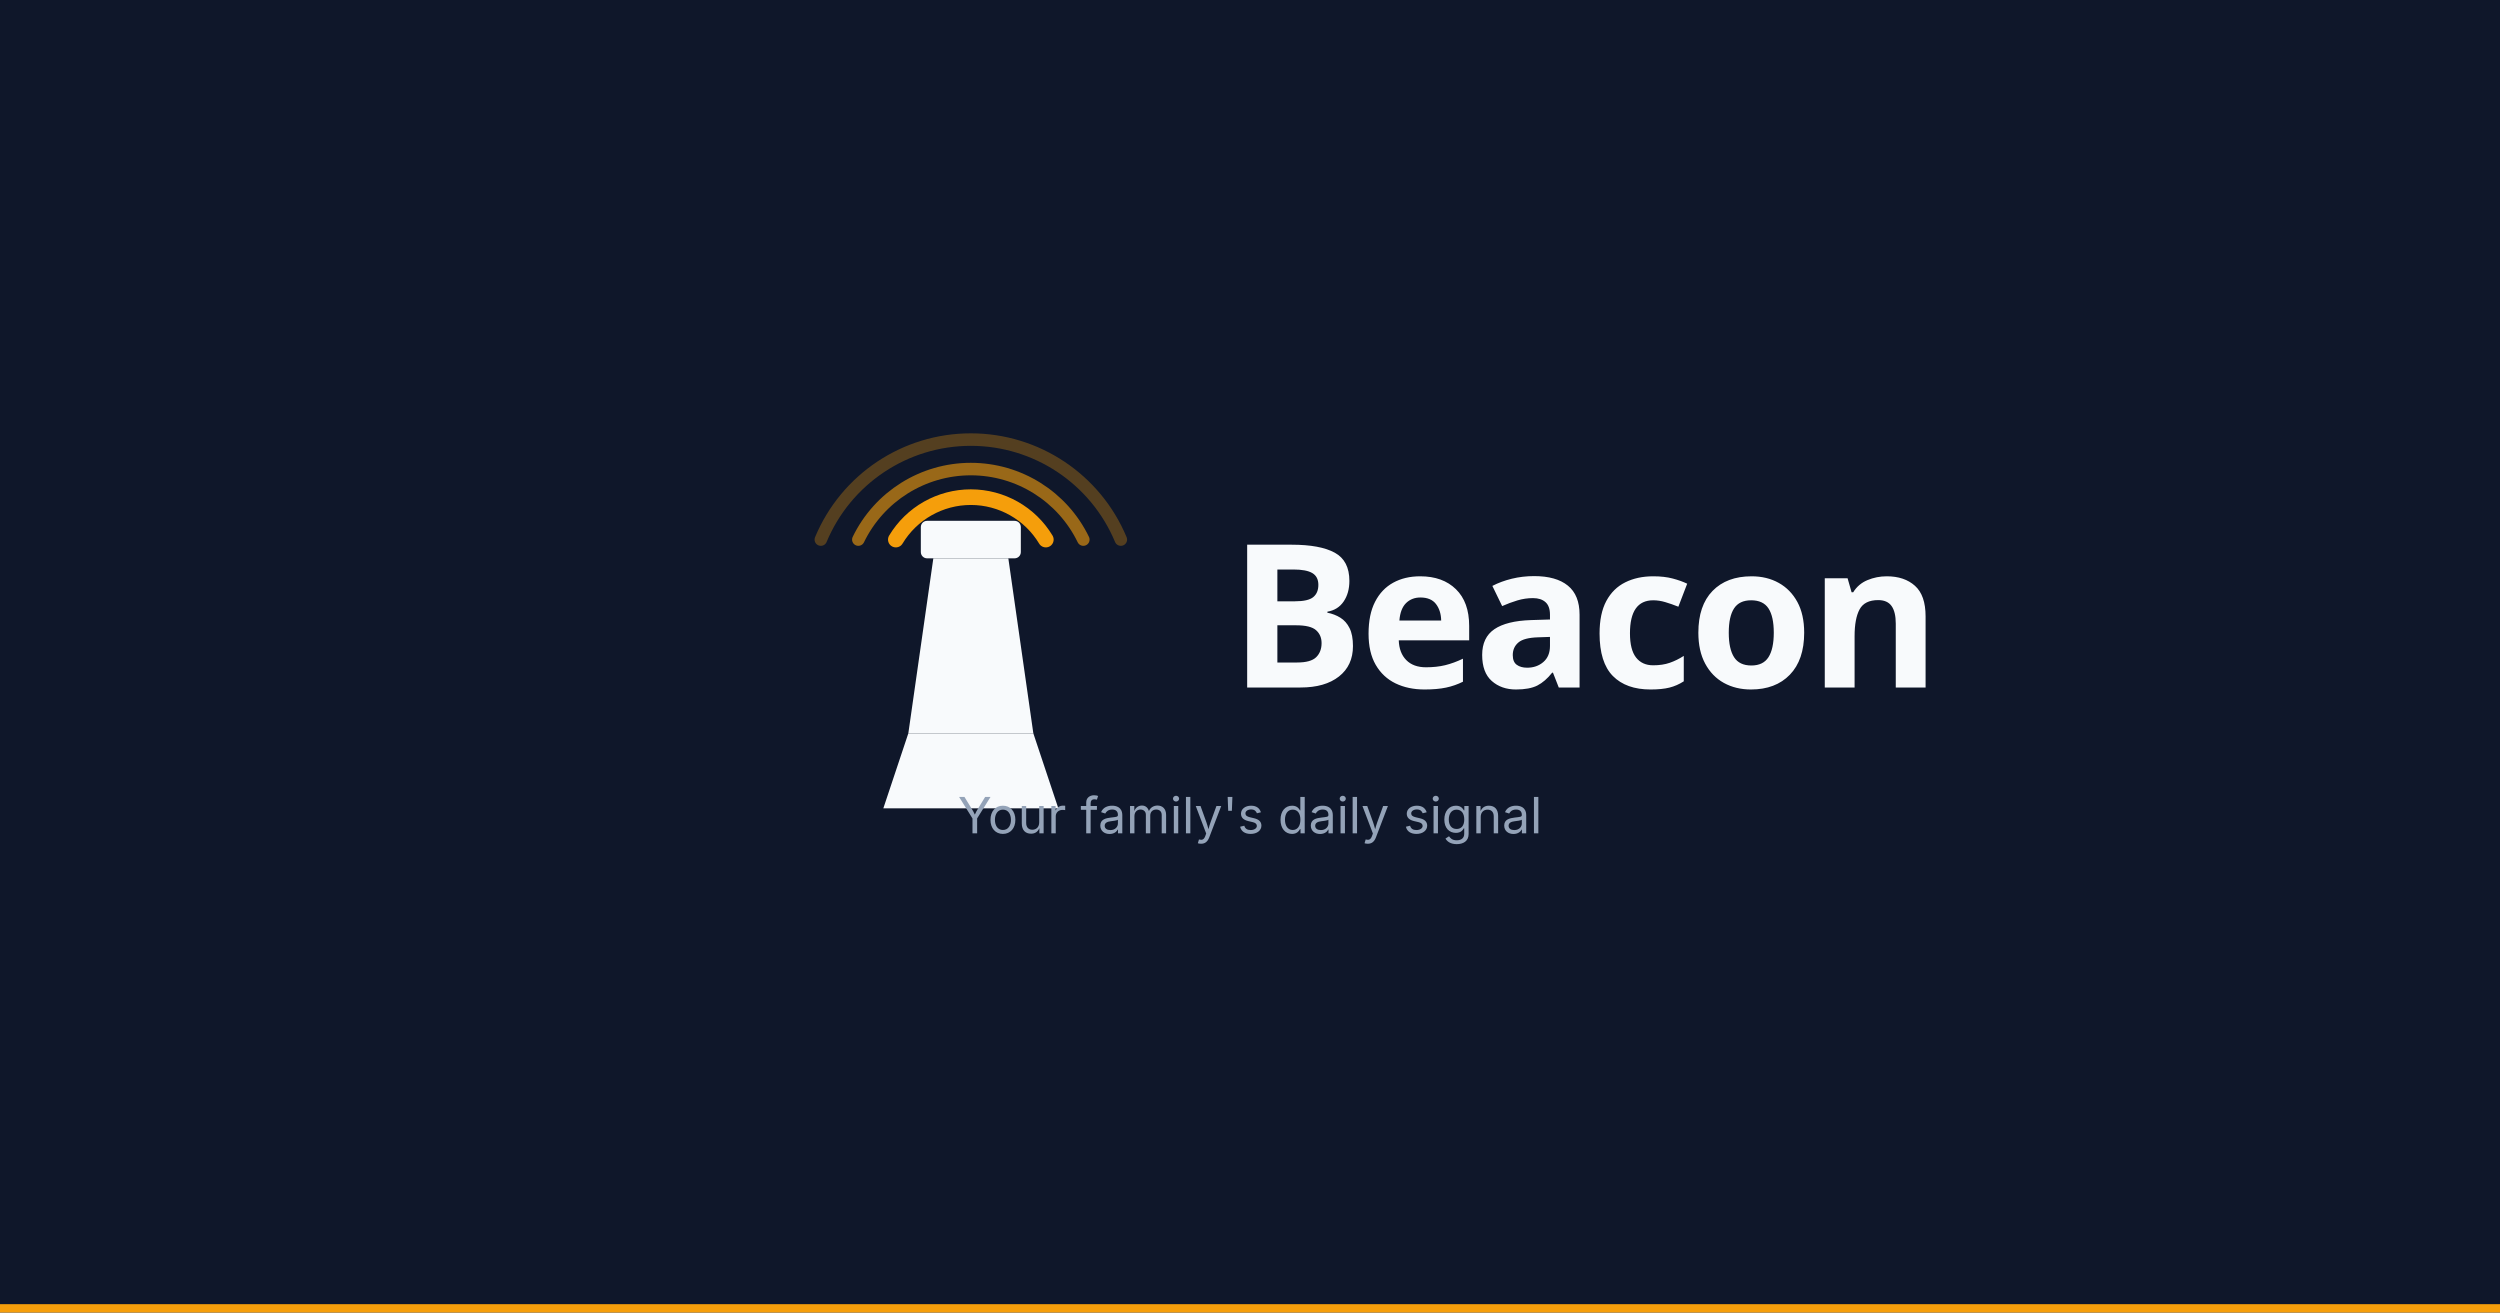
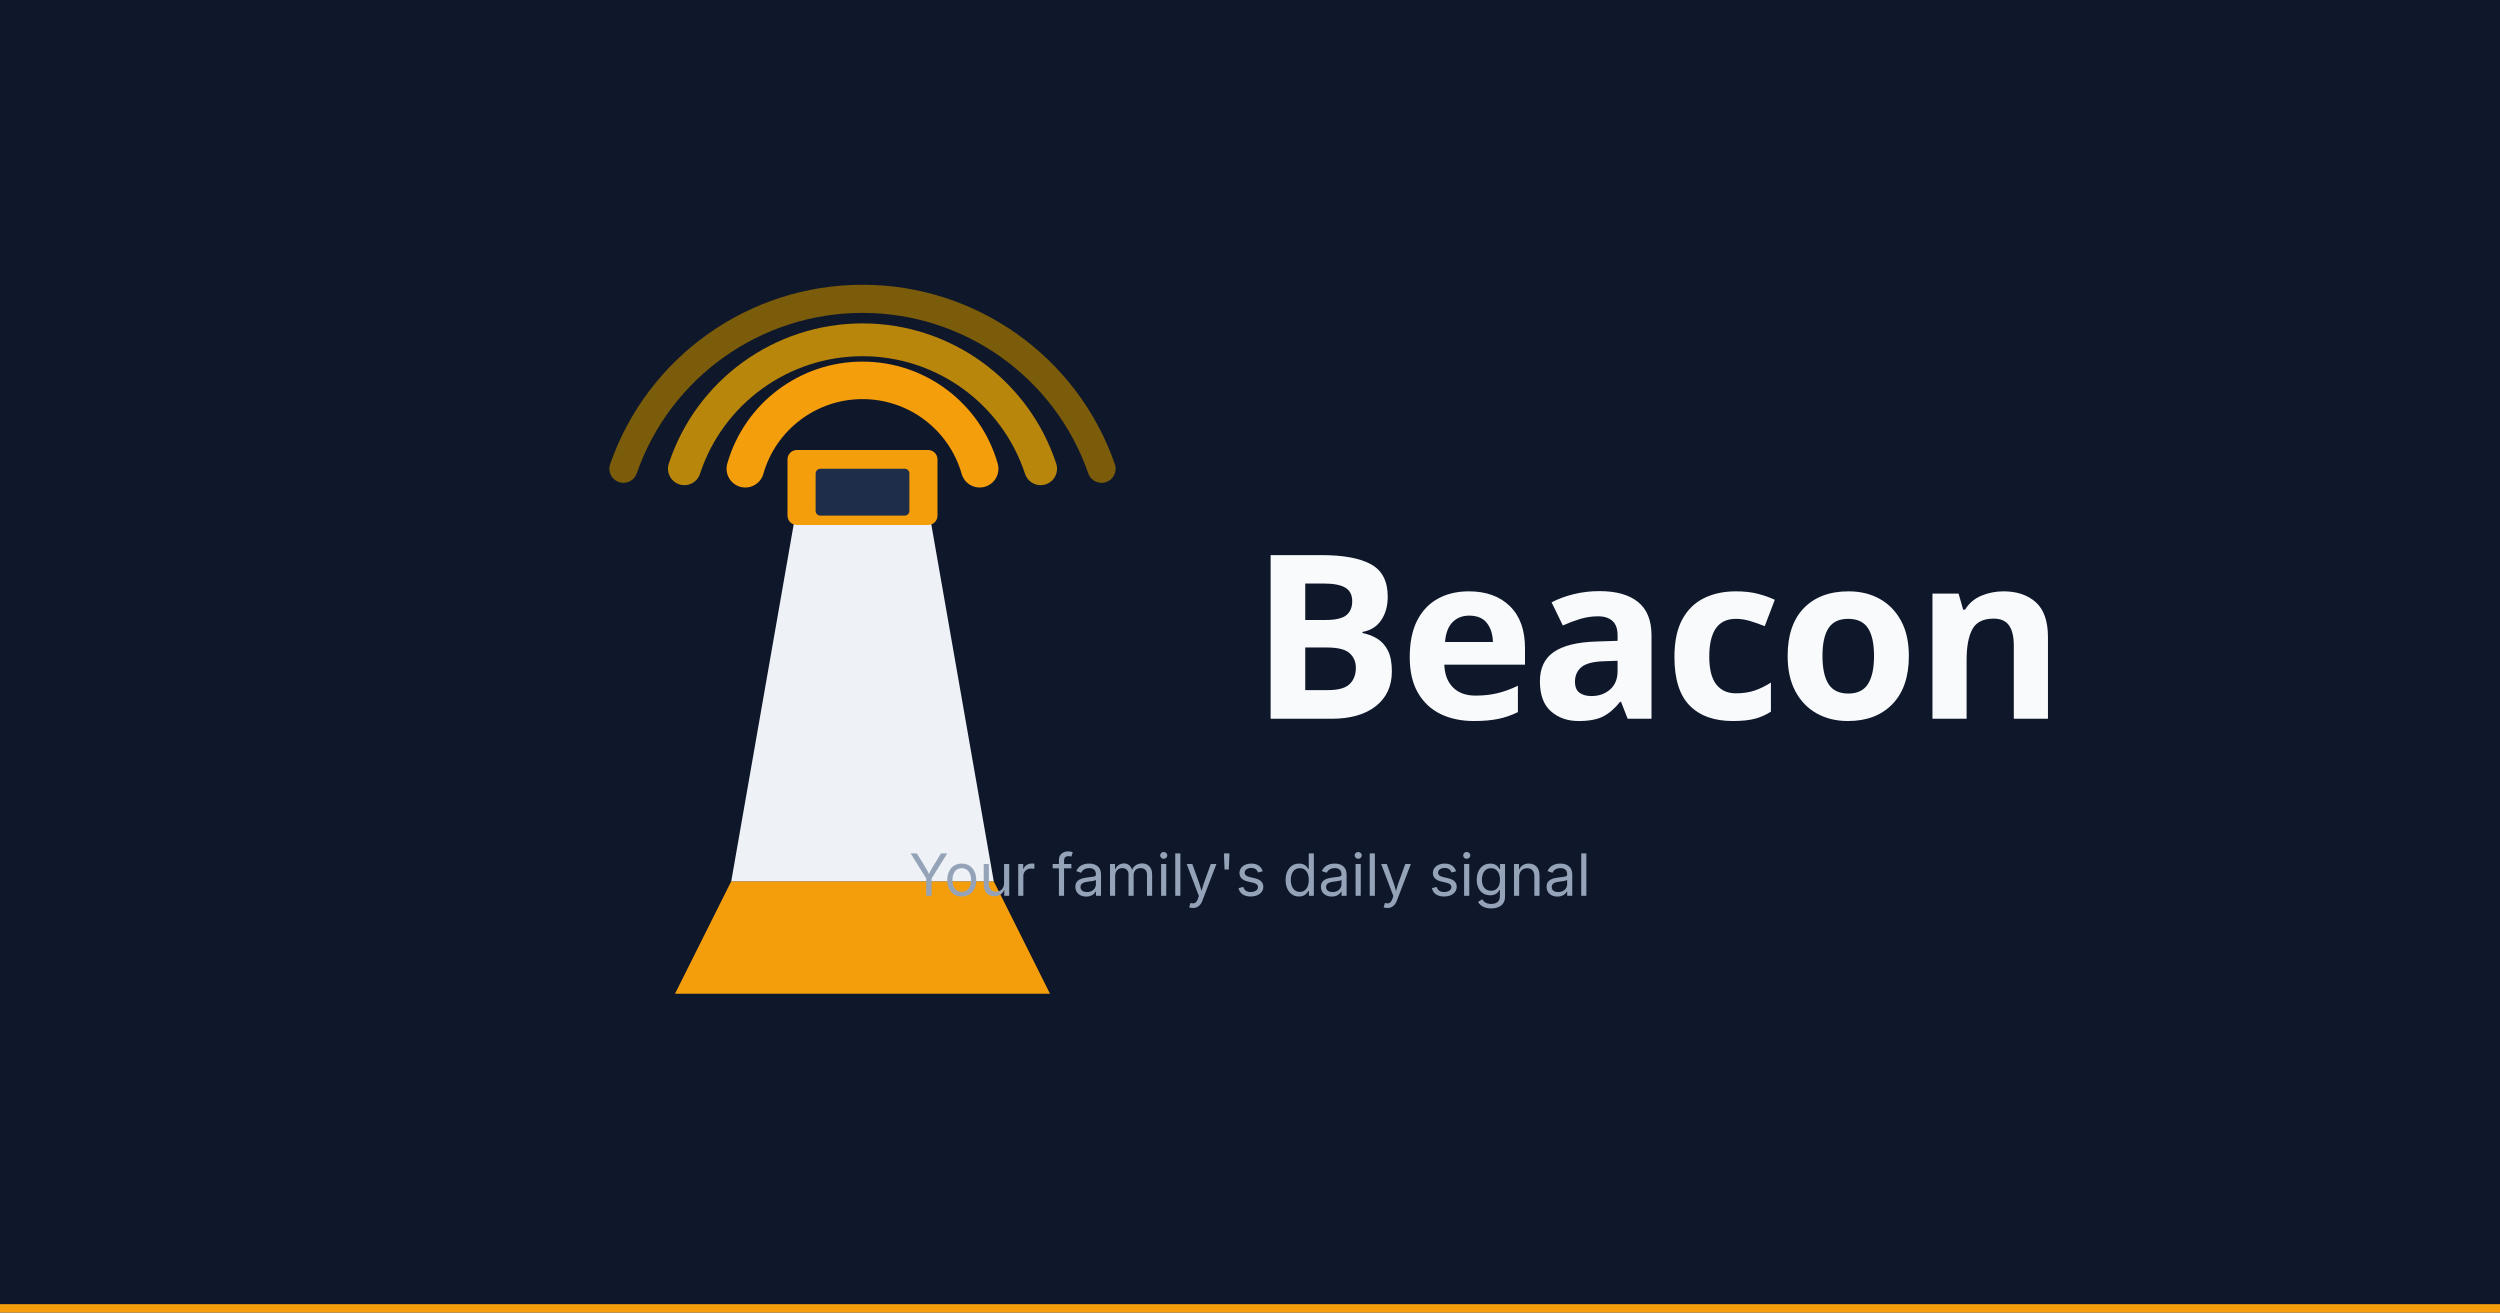
<svg xmlns="http://www.w3.org/2000/svg" viewBox="0 0 1200 630" fill="none">
  <rect width="1200" height="630" fill="#0f172a" />
  <rect x="0" y="626" width="1200" height="4" fill="#f59e0b" />
-   <g transform="translate(370, 220) scale(3)">
-     <path d="M18 56 L46 56 L42 44 L22 44 Z" fill="#f8fafc" />
-     <path d="M22 44 L42 44 L38 16 L26 16 Z" fill="#f8fafc" />
-     <rect x="24" y="10" width="16" height="6" rx="1" fill="#f8fafc" />
-     <path d="M20 13 A14 14 0 0 1 44 13" stroke="#f59e0b" stroke-width="2.5" stroke-linecap="round" fill="none" opacity="1" />
-     <path d="M14 13 A20 20 0 0 1 50 13" stroke="#f59e0b" stroke-width="2" stroke-linecap="round" fill="none" opacity="0.6" />
-     <path d="M8 13 A26 26 0 0 1 56 13" stroke="#f59e0b" stroke-width="2" stroke-linecap="round" fill="none" opacity="0.3" />
+   <g transform="translate(270, 135) scale(4.5)">
+     <path d="M12 76 L52 76 L46 64 L18 64 Z" fill="#f59e0b" />
+     <path d="M18 64 L46 64 L39 24 L25 24 Z" fill="#eef2f7" />
+     <rect x="24" y="18" width="16" height="8" rx="1" fill="#f59e0b" />
+     <rect x="27" y="20" width="10" height="5" rx="0.5" fill="#1e2d4a" />
+     <path d="M19.5 20 A13 13 0 0 1 44.5 20" stroke="#f59e0b" stroke-width="4" stroke-linecap="round" fill="none" />
+     <path d="M13 20 A20 20 0 0 1 51 20" stroke="#b8860b" stroke-width="3.5" stroke-linecap="round" fill="none" />
+     <path d="M6.5 20 A27 27 0 0 1 57.5 20" stroke="#7a5c0a" stroke-width="3" stroke-linecap="round" fill="none" />
  </g>
-   <text x="590" y="330" font-family="'Plus Jakarta Sans', system-ui, sans-serif" font-size="96" font-weight="600" letter-spacing="-0.02em" fill="#f8fafc">Beacon</text>
-   <text x="600" y="400" font-family="'Inter', system-ui, sans-serif" font-size="24" font-weight="400" fill="#94a3b8" text-anchor="middle">Your family's daily signal</text>
+   <text x="600" y="345" font-family="'Plus Jakarta Sans', system-ui, sans-serif" font-size="110" font-weight="600" letter-spacing="-0.02em" fill="#f8fafc">Beacon</text>
+   <text x="600" y="430" font-family="'Inter', system-ui, sans-serif" font-size="28" font-weight="400" fill="#94a3b8" text-anchor="middle">Your family's daily signal</text>
</svg>
